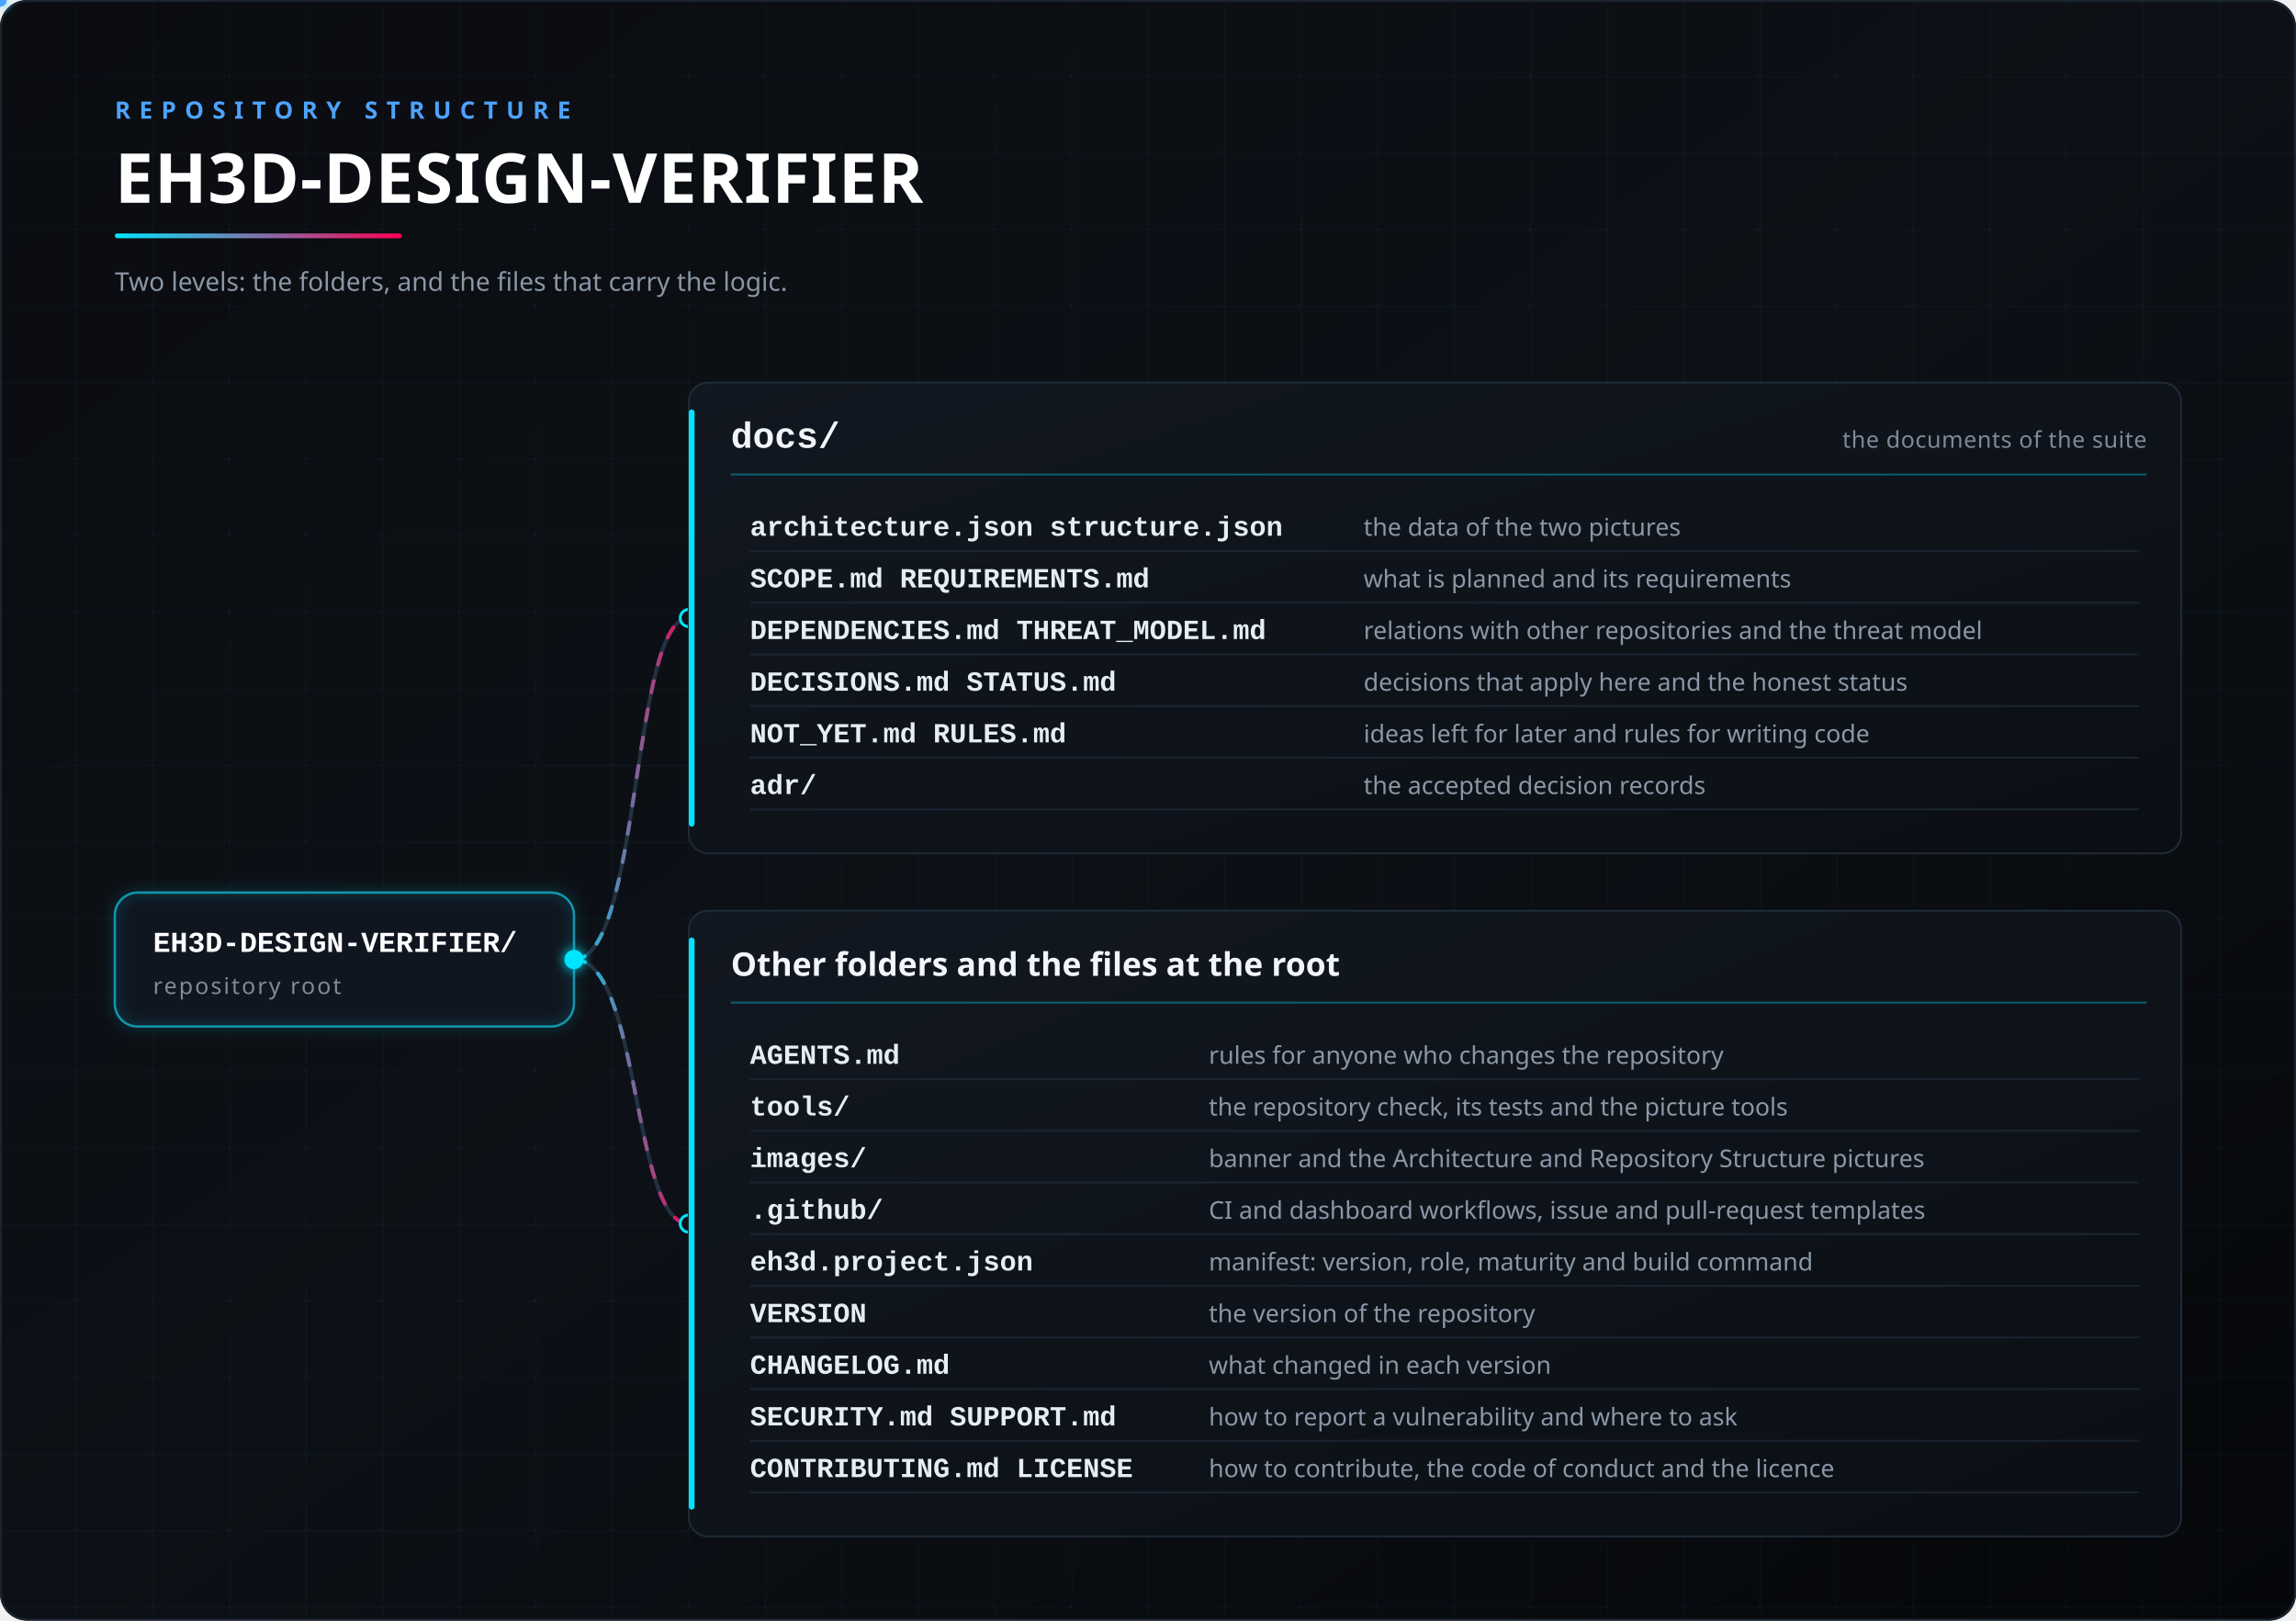
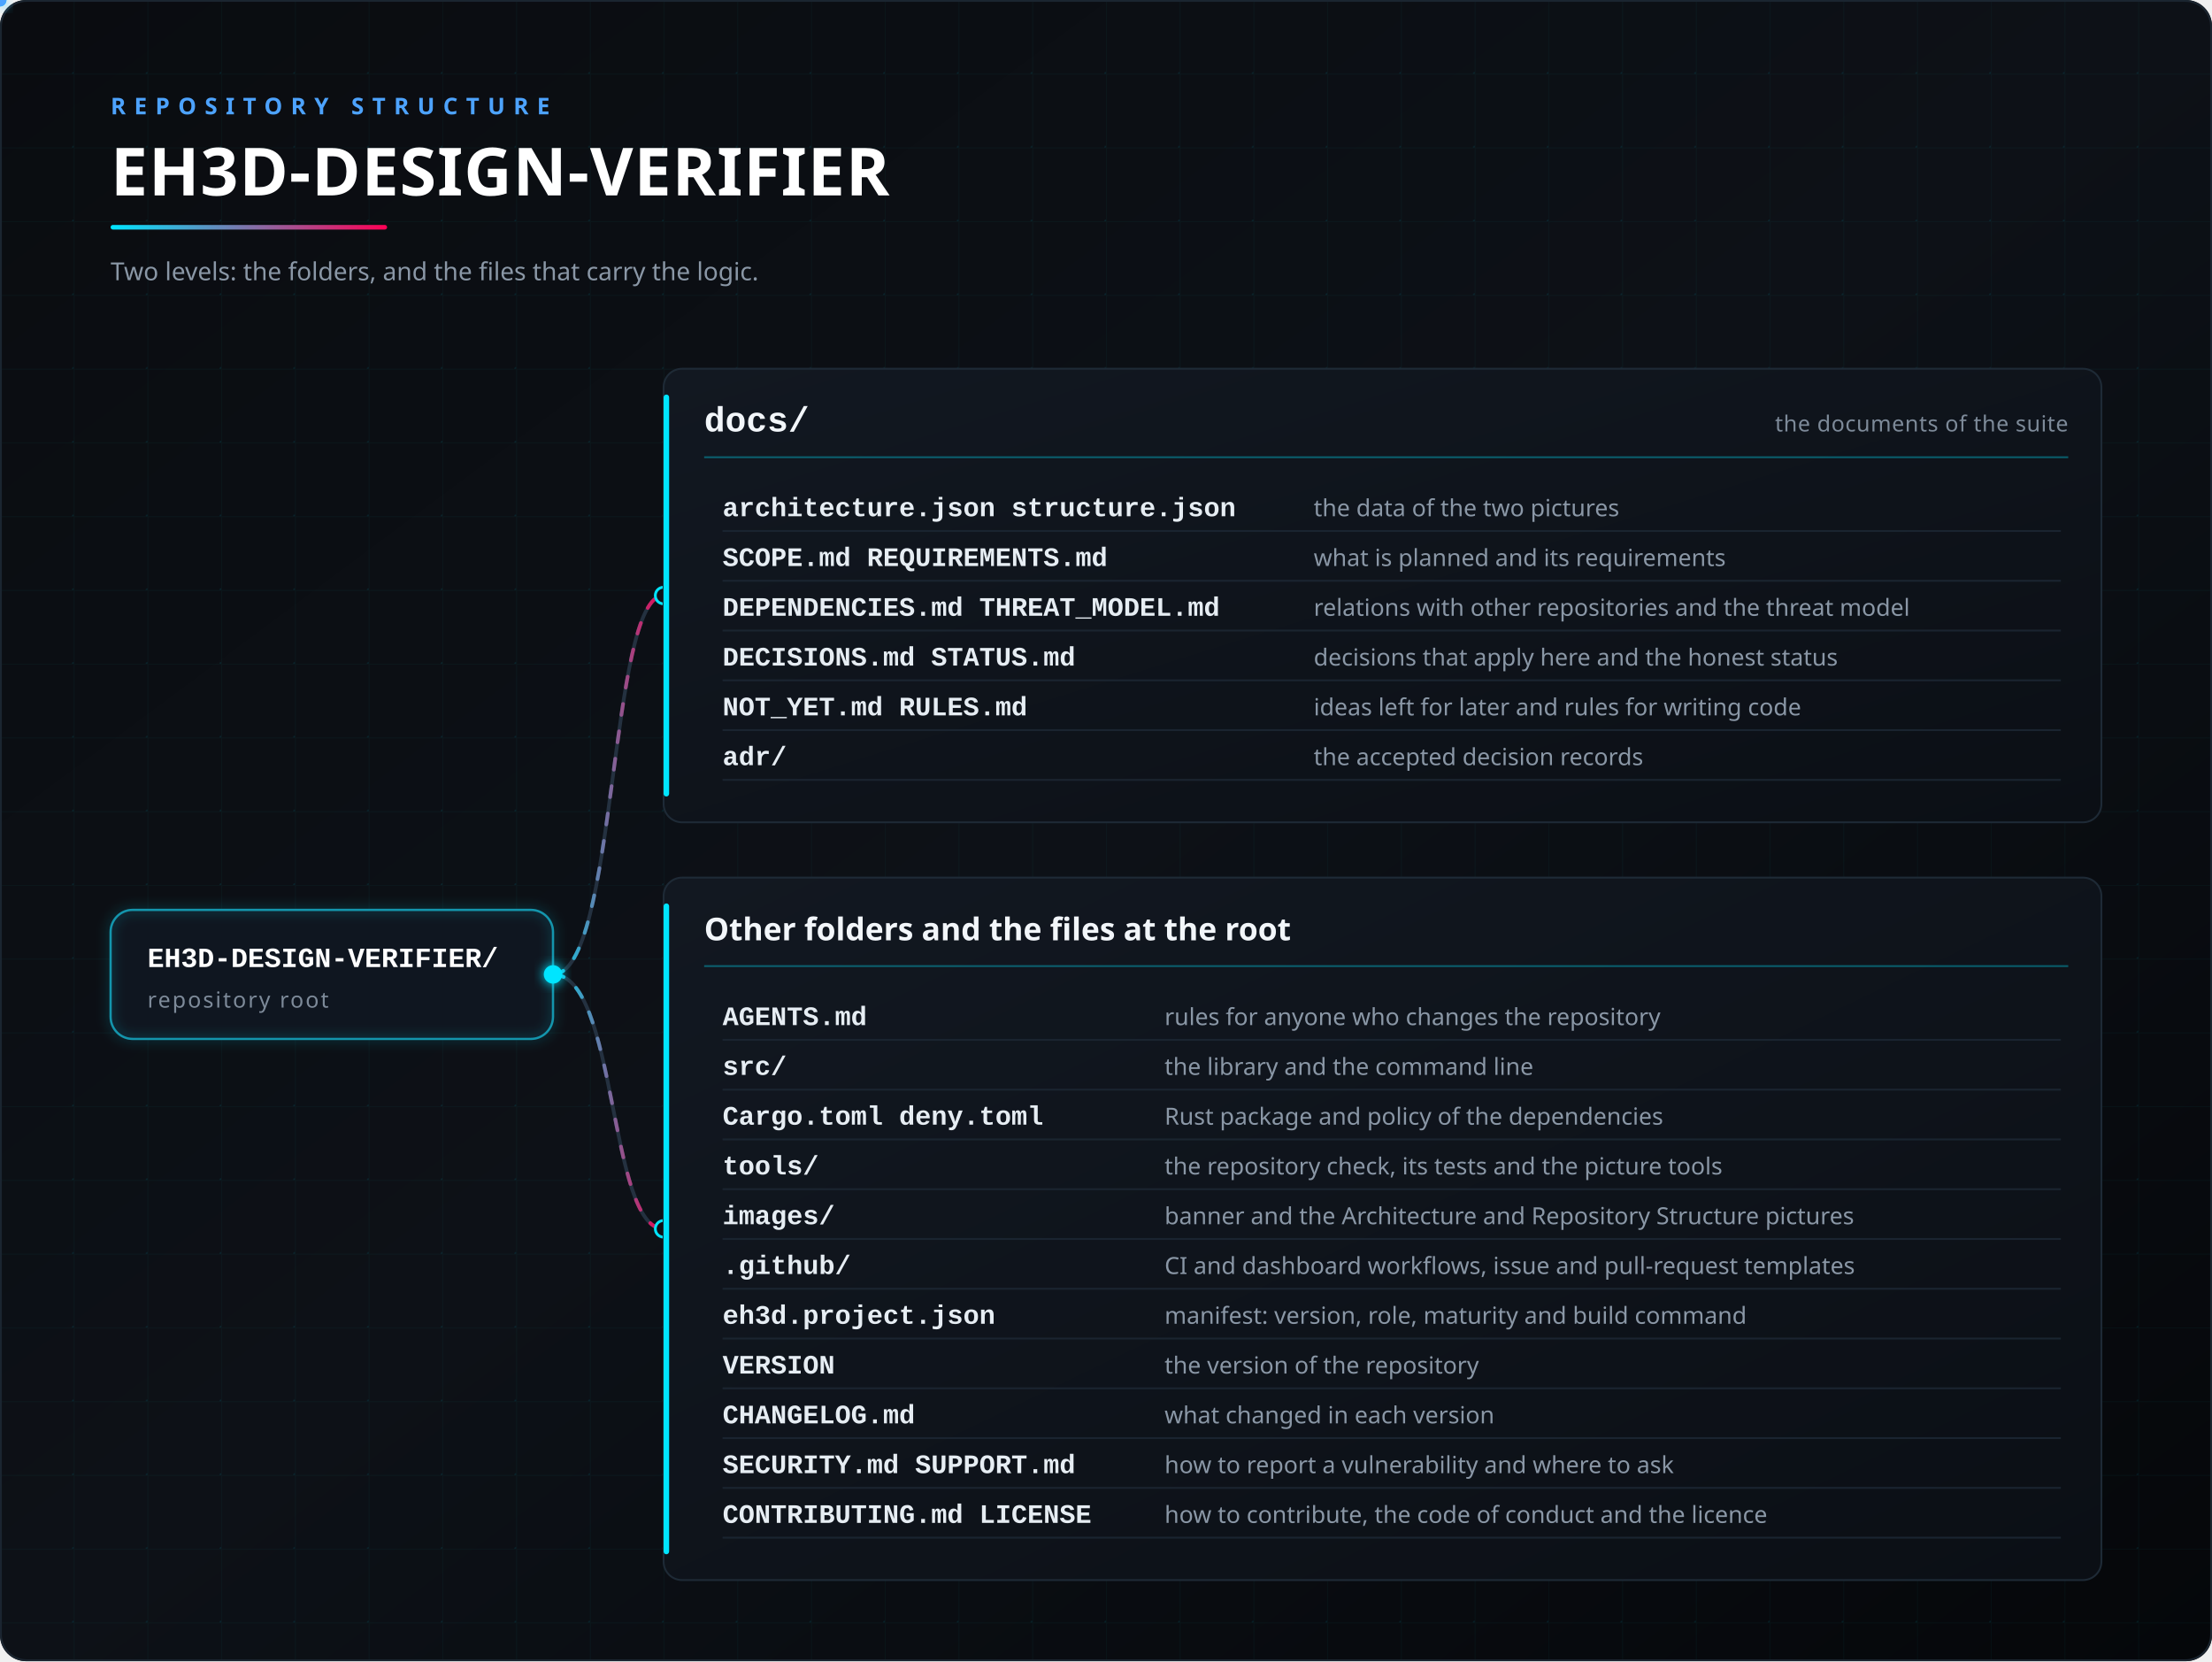
- <svg xmlns="http://www.w3.org/2000/svg" viewBox="0 0 1200 847" width="100%" role="img" aria-labelledby="t d">
+ <svg xmlns="http://www.w3.org/2000/svg" viewBox="0 0 1200 901" width="100%" role="img" aria-labelledby="t d">
  <defs>
    <linearGradient id="bg" x1="0" y1="0" x2="1" y2="1">
      <stop offset="0" stop-color="#0A0C10" />
      <stop offset="0.5" stop-color="#0D1117" />
      <stop offset="1" stop-color="#05070A" />
    </linearGradient>
    <linearGradient id="card" x1="0" y1="0" x2="1" y2="1">
      <stop offset="0" stop-color="#121821" />
      <stop offset="1" stop-color="#0B0F15" />
    </linearGradient>
    <linearGradient id="line" x1="0" y1="0" x2="1" y2="0">
      <stop offset="0" stop-color="#00E5FF" />
      <stop offset="1" stop-color="#FF0055" />
    </linearGradient>
    <filter id="glow" x="-50%" y="-50%" width="200%" height="200%">
      <feGaussianBlur stdDeviation="3" result="b" />
      <feMerge>
        <feMergeNode in="b" />
        <feMergeNode in="SourceGraphic" />
      </feMerge>
    </filter>
    <pattern id="grid" width="40" height="40" patternUnits="userSpaceOnUse">
      <path d="M40 0H0V40" fill="none" stroke="#00E5FF" stroke-opacity="0.035" />
      <circle cx="40" cy="40" r="1" fill="#00E5FF" fill-opacity="0.09" />
    </pattern>
  </defs>
-   <rect width="1200" height="847" rx="14" fill="url(#bg)" />
-   <rect width="1200" height="847" rx="14" fill="url(#grid)" />
-   <rect x="0.5" y="0.5" width="1199" height="846" rx="14" fill="none" stroke="#1B2530" />
+   <rect width="1200" height="901" rx="14" fill="url(#bg)" />
+   <rect width="1200" height="901" rx="14" fill="url(#grid)" />
+   <rect x="0.5" y="0.5" width="1199" height="900" rx="14" fill="none" stroke="#1B2530" />
  <text x="60" y="62" font-family="'Segoe UI','Noto Sans','Noto Sans CJK SC','Microsoft YaHei','Yu Gothic','Helvetica Neue',Helvetica,Arial,sans-serif" font-size="12.5" font-weight="600" fill="#4DA3FF" text-anchor="start" letter-spacing="4.5">REPOSITORY STRUCTURE</text>
  <text x="60" y="106" font-family="'Segoe UI','Noto Sans','Noto Sans CJK SC','Microsoft YaHei','Yu Gothic','Helvetica Neue',Helvetica,Arial,sans-serif" font-size="36" font-weight="700" fill="#FFFFFF" text-anchor="start" letter-spacing="0.5">EH3D-DESIGN-VERIFIER</text>
  <rect x="60" y="122" width="150" height="2.5" rx="1.25" fill="url(#line)">
    <animate attributeName="width" values="40;150;150" keyTimes="0;0.4;1" dur="3s" repeatCount="indefinite" />
  </rect>
  <text x="60" y="152" font-family="'Segoe UI','Noto Sans','Noto Sans CJK SC','Microsoft YaHei','Yu Gothic','Helvetica Neue',Helvetica,Arial,sans-serif" font-size="13.5" font-weight="400" fill="#8A97A6" text-anchor="start">Two levels: the folders, and the files that carry the logic.</text>
-   <path id="c0" d="M300,501.5 C335,501.5 330,323 360,323" fill="none" stroke="#243140" stroke-width="2" />
-   <path d="M300,501.5 C335,501.5 330,323 360,323" fill="none" stroke="url(#line)" stroke-width="2" stroke-linecap="round" stroke-dasharray="6 9" opacity="0.9">
+   <path id="c0" d="M300,528.5 C335,528.5 330,323 360,323" fill="none" stroke="#243140" stroke-width="2" />
+   <path d="M300,528.5 C335,528.5 330,323 360,323" fill="none" stroke="url(#line)" stroke-width="2" stroke-linecap="round" stroke-dasharray="6 9" opacity="0.9">
    <animate attributeName="stroke-dashoffset" from="0" to="-30" dur="1.6s" repeatCount="indefinite" />
  </path>
  <circle cx="360" cy="323" r="4.5" fill="#0D1117" stroke="#00E5FF" stroke-width="1.5" />
-   <path id="c1" d="M300,501.5 C335,501.5 330,639.5 360,639.5" fill="none" stroke="#243140" stroke-width="2" />
-   <path d="M300,501.5 C335,501.5 330,639.5 360,639.5" fill="none" stroke="url(#line)" stroke-width="2" stroke-linecap="round" stroke-dasharray="6 9" opacity="0.9">
+   <path id="c1" d="M300,528.5 C335,528.5 330,666.5 360,666.5" fill="none" stroke="#243140" stroke-width="2" />
+   <path d="M300,528.5 C335,528.5 330,666.5 360,666.5" fill="none" stroke="url(#line)" stroke-width="2" stroke-linecap="round" stroke-dasharray="6 9" opacity="0.9">
    <animate attributeName="stroke-dashoffset" from="0" to="-30" dur="1.6s" repeatCount="indefinite" />
  </path>
-   <circle cx="360" cy="639.5" r="4.5" fill="#0D1117" stroke="#00E5FF" stroke-width="1.5" />
+   <circle cx="360" cy="666.5" r="4.5" fill="#0D1117" stroke="#00E5FF" stroke-width="1.5" />
  <circle r="3.5" fill="#00E5FF" filter="url(#glow)">
    <animateMotion dur="3.4s" repeatCount="indefinite">
      <mpath href="#c0" />
    </animateMotion>
  </circle>
  <circle r="3.5" fill="#4DA3FF" filter="url(#glow)">
    <animateMotion dur="4.2s" repeatCount="indefinite">
      <mpath href="#c1" />
    </animateMotion>
  </circle>
-   <rect x="60" y="466.5" width="240" height="70" rx="12" fill="#0F1620" stroke="#2A3A4C" stroke-width="1.2" />
-   <rect x="60" y="466.5" width="240" height="70" rx="12" fill="none" stroke="#00E5FF" stroke-opacity="0.5" stroke-width="1.2" filter="url(#glow)">
+   <rect x="60" y="493.5" width="240" height="70" rx="12" fill="#0F1620" stroke="#2A3A4C" stroke-width="1.2" />
+   <rect x="60" y="493.5" width="240" height="70" rx="12" fill="none" stroke="#00E5FF" stroke-opacity="0.5" stroke-width="1.2" filter="url(#glow)">
    <animate attributeName="stroke-opacity" values="0.15;0.6;0.15" dur="3.6s" repeatCount="indefinite" />
  </rect>
-   <text x="80" y="497.5" font-family="'JetBrains Mono','Cascadia Code','SFMono-Regular',Consolas,'Liberation Mono',monospace" font-size="15.1" font-weight="700" fill="#FFFFFF" text-anchor="start">EH3D-DESIGN-VERIFIER/</text>
-   <text x="80" y="519.5" font-family="'Segoe UI','Noto Sans','Noto Sans CJK SC','Microsoft YaHei','Yu Gothic','Helvetica Neue',Helvetica,Arial,sans-serif" font-size="12" font-weight="400" fill="#7D8A99" text-anchor="start" letter-spacing="1">repository root</text>
-   <circle cx="300" cy="501.5" r="5" fill="#00E5FF" filter="url(#glow)" />
+   <text x="80" y="524.5" font-family="'JetBrains Mono','Cascadia Code','SFMono-Regular',Consolas,'Liberation Mono',monospace" font-size="15.1" font-weight="700" fill="#FFFFFF" text-anchor="start">EH3D-DESIGN-VERIFIER/</text>
+   <text x="80" y="546.5" font-family="'Segoe UI','Noto Sans','Noto Sans CJK SC','Microsoft YaHei','Yu Gothic','Helvetica Neue',Helvetica,Arial,sans-serif" font-size="12" font-weight="400" fill="#7D8A99" text-anchor="start" letter-spacing="1">repository root</text>
+   <circle cx="300" cy="528.5" r="5" fill="#00E5FF" filter="url(#glow)" />
  <rect x="360" y="200" width="780" height="246" rx="10" fill="url(#card)" stroke="#1E2A36" stroke-width="1" />
  <rect x="360" y="214" width="3" height="218" rx="1.5" fill="#00E5FF">
    <animate attributeName="opacity" values="0.55;1;0.55" dur="4s" begin="0s" repeatCount="indefinite" />
  </rect>
  <text x="382" y="234" font-family="'JetBrains Mono','Cascadia Code','SFMono-Regular',Consolas,'Liberation Mono',monospace" font-size="19" font-weight="700" fill="#F2F6FA" text-anchor="start">docs/</text>
  <text x="1122" y="234" font-family="'Segoe UI','Noto Sans','Noto Sans CJK SC','Microsoft YaHei','Yu Gothic','Helvetica Neue',Helvetica,Arial,sans-serif" font-size="12" font-weight="400" fill="#7D8A99" text-anchor="end" letter-spacing="0.3">the documents of the suite</text>
  <line x1="382" y1="248" x2="1122" y2="248" stroke="#00E5FF" stroke-opacity="0.35" stroke-width="1" />
  <text x="392" y="280" font-family="'JetBrains Mono','Cascadia Code','SFMono-Regular',Consolas,'Liberation Mono',monospace" font-size="14.5" font-weight="600" fill="#E6EDF3" text-anchor="start">architecture.json  structure.json</text>
  <text x="712.67" y="280" font-family="'Segoe UI','Noto Sans','Noto Sans CJK SC','Microsoft YaHei','Yu Gothic','Helvetica Neue',Helvetica,Arial,sans-serif" font-size="12.8" font-weight="400" fill="#8A97A6" text-anchor="start">the data of the two pictures</text>
  <line x1="392" y1="288" x2="1118" y2="288" stroke="#1A2430" stroke-width="1" />
  <text x="392" y="307" font-family="'JetBrains Mono','Cascadia Code','SFMono-Regular',Consolas,'Liberation Mono',monospace" font-size="14.5" font-weight="600" fill="#E6EDF3" text-anchor="start">SCOPE.md  REQUIREMENTS.md</text>
  <text x="712.67" y="307" font-family="'Segoe UI','Noto Sans','Noto Sans CJK SC','Microsoft YaHei','Yu Gothic','Helvetica Neue',Helvetica,Arial,sans-serif" font-size="12.8" font-weight="400" fill="#8A97A6" text-anchor="start">what is planned and its requirements</text>
  <line x1="392" y1="315" x2="1118" y2="315" stroke="#1A2430" stroke-width="1" />
  <text x="392" y="334" font-family="'JetBrains Mono','Cascadia Code','SFMono-Regular',Consolas,'Liberation Mono',monospace" font-size="14.5" font-weight="600" fill="#E6EDF3" text-anchor="start">DEPENDENCIES.md  THREAT_MODEL.md</text>
  <text x="712.67" y="334" font-family="'Segoe UI','Noto Sans','Noto Sans CJK SC','Microsoft YaHei','Yu Gothic','Helvetica Neue',Helvetica,Arial,sans-serif" font-size="12.8" font-weight="400" fill="#8A97A6" text-anchor="start">relations with other repositories and the threat model</text>
  <line x1="392" y1="342" x2="1118" y2="342" stroke="#1A2430" stroke-width="1" />
  <text x="392" y="361" font-family="'JetBrains Mono','Cascadia Code','SFMono-Regular',Consolas,'Liberation Mono',monospace" font-size="14.5" font-weight="600" fill="#E6EDF3" text-anchor="start">DECISIONS.md  STATUS.md</text>
  <text x="712.67" y="361" font-family="'Segoe UI','Noto Sans','Noto Sans CJK SC','Microsoft YaHei','Yu Gothic','Helvetica Neue',Helvetica,Arial,sans-serif" font-size="12.8" font-weight="400" fill="#8A97A6" text-anchor="start">decisions that apply here and the honest status</text>
  <line x1="392" y1="369" x2="1118" y2="369" stroke="#1A2430" stroke-width="1" />
  <text x="392" y="388" font-family="'JetBrains Mono','Cascadia Code','SFMono-Regular',Consolas,'Liberation Mono',monospace" font-size="14.5" font-weight="600" fill="#E6EDF3" text-anchor="start">NOT_YET.md  RULES.md</text>
  <text x="712.67" y="388" font-family="'Segoe UI','Noto Sans','Noto Sans CJK SC','Microsoft YaHei','Yu Gothic','Helvetica Neue',Helvetica,Arial,sans-serif" font-size="12.8" font-weight="400" fill="#8A97A6" text-anchor="start">ideas left for later and rules for writing code</text>
  <line x1="392" y1="396" x2="1118" y2="396" stroke="#1A2430" stroke-width="1" />
  <text x="392" y="415" font-family="'JetBrains Mono','Cascadia Code','SFMono-Regular',Consolas,'Liberation Mono',monospace" font-size="14.5" font-weight="600" fill="#E6EDF3" text-anchor="start">adr/</text>
  <text x="712.67" y="415" font-family="'Segoe UI','Noto Sans','Noto Sans CJK SC','Microsoft YaHei','Yu Gothic','Helvetica Neue',Helvetica,Arial,sans-serif" font-size="12.8" font-weight="400" fill="#8A97A6" text-anchor="start">the accepted decision records</text>
  <line x1="392" y1="423" x2="1118" y2="423" stroke="#1A2430" stroke-width="1" />
-   <rect x="360" y="476" width="780" height="327" rx="10" fill="url(#card)" stroke="#1E2A36" stroke-width="1" />
-   <rect x="360" y="490" width="3" height="299" rx="1.5" fill="#00E5FF">
+   <rect x="360" y="476" width="780" height="381" rx="10" fill="url(#card)" stroke="#1E2A36" stroke-width="1" />
+   <rect x="360" y="490" width="3" height="353" rx="1.5" fill="#00E5FF">
    <animate attributeName="opacity" values="0.55;1;0.55" dur="4s" begin="0.6s" repeatCount="indefinite" />
  </rect>
  <text x="382" y="510" font-family="'Segoe UI','Noto Sans','Noto Sans CJK SC','Microsoft YaHei','Yu Gothic','Helvetica Neue',Helvetica,Arial,sans-serif" font-size="17" font-weight="700" fill="#F2F6FA" text-anchor="start">Other folders and the files at the root</text>
  <line x1="382" y1="524" x2="1122" y2="524" stroke="#00E5FF" stroke-opacity="0.35" stroke-width="1" />
  <text x="392" y="556" font-family="'JetBrains Mono','Cascadia Code','SFMono-Regular',Consolas,'Liberation Mono',monospace" font-size="14.5" font-weight="600" fill="#E6EDF3" text-anchor="start">AGENTS.md</text>
  <text x="631.76" y="556" font-family="'Segoe UI','Noto Sans','Noto Sans CJK SC','Microsoft YaHei','Yu Gothic','Helvetica Neue',Helvetica,Arial,sans-serif" font-size="12.8" font-weight="400" fill="#8A97A6" text-anchor="start">rules for anyone who changes the repository</text>
  <line x1="392" y1="564" x2="1118" y2="564" stroke="#1A2430" stroke-width="1" />
-   <text x="392" y="583" font-family="'JetBrains Mono','Cascadia Code','SFMono-Regular',Consolas,'Liberation Mono',monospace" font-size="14.5" font-weight="600" fill="#E6EDF3" text-anchor="start">tools/</text>
-   <text x="631.76" y="583" font-family="'Segoe UI','Noto Sans','Noto Sans CJK SC','Microsoft YaHei','Yu Gothic','Helvetica Neue',Helvetica,Arial,sans-serif" font-size="12.8" font-weight="400" fill="#8A97A6" text-anchor="start">the repository check, its tests and the picture tools</text>
+   <text x="392" y="583" font-family="'JetBrains Mono','Cascadia Code','SFMono-Regular',Consolas,'Liberation Mono',monospace" font-size="14.5" font-weight="600" fill="#E6EDF3" text-anchor="start">src/</text>
+   <text x="631.76" y="583" font-family="'Segoe UI','Noto Sans','Noto Sans CJK SC','Microsoft YaHei','Yu Gothic','Helvetica Neue',Helvetica,Arial,sans-serif" font-size="12.8" font-weight="400" fill="#8A97A6" text-anchor="start">the library and the command line</text>
  <line x1="392" y1="591" x2="1118" y2="591" stroke="#1A2430" stroke-width="1" />
-   <text x="392" y="610" font-family="'JetBrains Mono','Cascadia Code','SFMono-Regular',Consolas,'Liberation Mono',monospace" font-size="14.5" font-weight="600" fill="#E6EDF3" text-anchor="start">images/</text>
-   <text x="631.76" y="610" font-family="'Segoe UI','Noto Sans','Noto Sans CJK SC','Microsoft YaHei','Yu Gothic','Helvetica Neue',Helvetica,Arial,sans-serif" font-size="12.8" font-weight="400" fill="#8A97A6" text-anchor="start">banner and the Architecture and Repository Structure pictures</text>
+   <text x="392" y="610" font-family="'JetBrains Mono','Cascadia Code','SFMono-Regular',Consolas,'Liberation Mono',monospace" font-size="14.5" font-weight="600" fill="#E6EDF3" text-anchor="start">Cargo.toml  deny.toml</text>
+   <text x="631.76" y="610" font-family="'Segoe UI','Noto Sans','Noto Sans CJK SC','Microsoft YaHei','Yu Gothic','Helvetica Neue',Helvetica,Arial,sans-serif" font-size="12.8" font-weight="400" fill="#8A97A6" text-anchor="start">Rust package and policy of the dependencies</text>
  <line x1="392" y1="618" x2="1118" y2="618" stroke="#1A2430" stroke-width="1" />
-   <text x="392" y="637" font-family="'JetBrains Mono','Cascadia Code','SFMono-Regular',Consolas,'Liberation Mono',monospace" font-size="14.5" font-weight="600" fill="#E6EDF3" text-anchor="start">.github/</text>
-   <text x="631.76" y="637" font-family="'Segoe UI','Noto Sans','Noto Sans CJK SC','Microsoft YaHei','Yu Gothic','Helvetica Neue',Helvetica,Arial,sans-serif" font-size="12.8" font-weight="400" fill="#8A97A6" text-anchor="start">CI and dashboard workflows, issue and pull-request templates</text>
+   <text x="392" y="637" font-family="'JetBrains Mono','Cascadia Code','SFMono-Regular',Consolas,'Liberation Mono',monospace" font-size="14.5" font-weight="600" fill="#E6EDF3" text-anchor="start">tools/</text>
+   <text x="631.76" y="637" font-family="'Segoe UI','Noto Sans','Noto Sans CJK SC','Microsoft YaHei','Yu Gothic','Helvetica Neue',Helvetica,Arial,sans-serif" font-size="12.8" font-weight="400" fill="#8A97A6" text-anchor="start">the repository check, its tests and the picture tools</text>
  <line x1="392" y1="645" x2="1118" y2="645" stroke="#1A2430" stroke-width="1" />
-   <text x="392" y="664" font-family="'JetBrains Mono','Cascadia Code','SFMono-Regular',Consolas,'Liberation Mono',monospace" font-size="14.5" font-weight="600" fill="#E6EDF3" text-anchor="start">eh3d.project.json</text>
-   <text x="631.76" y="664" font-family="'Segoe UI','Noto Sans','Noto Sans CJK SC','Microsoft YaHei','Yu Gothic','Helvetica Neue',Helvetica,Arial,sans-serif" font-size="12.8" font-weight="400" fill="#8A97A6" text-anchor="start">manifest: version, role, maturity and build command</text>
+   <text x="392" y="664" font-family="'JetBrains Mono','Cascadia Code','SFMono-Regular',Consolas,'Liberation Mono',monospace" font-size="14.5" font-weight="600" fill="#E6EDF3" text-anchor="start">images/</text>
+   <text x="631.76" y="664" font-family="'Segoe UI','Noto Sans','Noto Sans CJK SC','Microsoft YaHei','Yu Gothic','Helvetica Neue',Helvetica,Arial,sans-serif" font-size="12.8" font-weight="400" fill="#8A97A6" text-anchor="start">banner and the Architecture and Repository Structure pictures</text>
  <line x1="392" y1="672" x2="1118" y2="672" stroke="#1A2430" stroke-width="1" />
-   <text x="392" y="691" font-family="'JetBrains Mono','Cascadia Code','SFMono-Regular',Consolas,'Liberation Mono',monospace" font-size="14.5" font-weight="600" fill="#E6EDF3" text-anchor="start">VERSION</text>
-   <text x="631.76" y="691" font-family="'Segoe UI','Noto Sans','Noto Sans CJK SC','Microsoft YaHei','Yu Gothic','Helvetica Neue',Helvetica,Arial,sans-serif" font-size="12.8" font-weight="400" fill="#8A97A6" text-anchor="start">the version of the repository</text>
+   <text x="392" y="691" font-family="'JetBrains Mono','Cascadia Code','SFMono-Regular',Consolas,'Liberation Mono',monospace" font-size="14.5" font-weight="600" fill="#E6EDF3" text-anchor="start">.github/</text>
+   <text x="631.76" y="691" font-family="'Segoe UI','Noto Sans','Noto Sans CJK SC','Microsoft YaHei','Yu Gothic','Helvetica Neue',Helvetica,Arial,sans-serif" font-size="12.8" font-weight="400" fill="#8A97A6" text-anchor="start">CI and dashboard workflows, issue and pull-request templates</text>
  <line x1="392" y1="699" x2="1118" y2="699" stroke="#1A2430" stroke-width="1" />
-   <text x="392" y="718" font-family="'JetBrains Mono','Cascadia Code','SFMono-Regular',Consolas,'Liberation Mono',monospace" font-size="14.5" font-weight="600" fill="#E6EDF3" text-anchor="start">CHANGELOG.md</text>
-   <text x="631.76" y="718" font-family="'Segoe UI','Noto Sans','Noto Sans CJK SC','Microsoft YaHei','Yu Gothic','Helvetica Neue',Helvetica,Arial,sans-serif" font-size="12.8" font-weight="400" fill="#8A97A6" text-anchor="start">what changed in each version</text>
+   <text x="392" y="718" font-family="'JetBrains Mono','Cascadia Code','SFMono-Regular',Consolas,'Liberation Mono',monospace" font-size="14.5" font-weight="600" fill="#E6EDF3" text-anchor="start">eh3d.project.json</text>
+   <text x="631.76" y="718" font-family="'Segoe UI','Noto Sans','Noto Sans CJK SC','Microsoft YaHei','Yu Gothic','Helvetica Neue',Helvetica,Arial,sans-serif" font-size="12.8" font-weight="400" fill="#8A97A6" text-anchor="start">manifest: version, role, maturity and build command</text>
  <line x1="392" y1="726" x2="1118" y2="726" stroke="#1A2430" stroke-width="1" />
-   <text x="392" y="745" font-family="'JetBrains Mono','Cascadia Code','SFMono-Regular',Consolas,'Liberation Mono',monospace" font-size="14.5" font-weight="600" fill="#E6EDF3" text-anchor="start">SECURITY.md  SUPPORT.md</text>
-   <text x="631.76" y="745" font-family="'Segoe UI','Noto Sans','Noto Sans CJK SC','Microsoft YaHei','Yu Gothic','Helvetica Neue',Helvetica,Arial,sans-serif" font-size="12.8" font-weight="400" fill="#8A97A6" text-anchor="start">how to report a vulnerability and where to ask</text>
+   <text x="392" y="745" font-family="'JetBrains Mono','Cascadia Code','SFMono-Regular',Consolas,'Liberation Mono',monospace" font-size="14.5" font-weight="600" fill="#E6EDF3" text-anchor="start">VERSION</text>
+   <text x="631.76" y="745" font-family="'Segoe UI','Noto Sans','Noto Sans CJK SC','Microsoft YaHei','Yu Gothic','Helvetica Neue',Helvetica,Arial,sans-serif" font-size="12.8" font-weight="400" fill="#8A97A6" text-anchor="start">the version of the repository</text>
  <line x1="392" y1="753" x2="1118" y2="753" stroke="#1A2430" stroke-width="1" />
-   <text x="392" y="772" font-family="'JetBrains Mono','Cascadia Code','SFMono-Regular',Consolas,'Liberation Mono',monospace" font-size="14.5" font-weight="600" fill="#E6EDF3" text-anchor="start">CONTRIBUTING.md  LICENSE</text>
-   <text x="631.76" y="772" font-family="'Segoe UI','Noto Sans','Noto Sans CJK SC','Microsoft YaHei','Yu Gothic','Helvetica Neue',Helvetica,Arial,sans-serif" font-size="12.8" font-weight="400" fill="#8A97A6" text-anchor="start">how to contribute, the code of conduct and the licence</text>
+   <text x="392" y="772" font-family="'JetBrains Mono','Cascadia Code','SFMono-Regular',Consolas,'Liberation Mono',monospace" font-size="14.5" font-weight="600" fill="#E6EDF3" text-anchor="start">CHANGELOG.md</text>
+   <text x="631.76" y="772" font-family="'Segoe UI','Noto Sans','Noto Sans CJK SC','Microsoft YaHei','Yu Gothic','Helvetica Neue',Helvetica,Arial,sans-serif" font-size="12.8" font-weight="400" fill="#8A97A6" text-anchor="start">what changed in each version</text>
  <line x1="392" y1="780" x2="1118" y2="780" stroke="#1A2430" stroke-width="1" />
+   <text x="392" y="799" font-family="'JetBrains Mono','Cascadia Code','SFMono-Regular',Consolas,'Liberation Mono',monospace" font-size="14.5" font-weight="600" fill="#E6EDF3" text-anchor="start">SECURITY.md  SUPPORT.md</text>
+   <text x="631.76" y="799" font-family="'Segoe UI','Noto Sans','Noto Sans CJK SC','Microsoft YaHei','Yu Gothic','Helvetica Neue',Helvetica,Arial,sans-serif" font-size="12.8" font-weight="400" fill="#8A97A6" text-anchor="start">how to report a vulnerability and where to ask</text>
+   <line x1="392" y1="807" x2="1118" y2="807" stroke="#1A2430" stroke-width="1" />
+   <text x="392" y="826" font-family="'JetBrains Mono','Cascadia Code','SFMono-Regular',Consolas,'Liberation Mono',monospace" font-size="14.5" font-weight="600" fill="#E6EDF3" text-anchor="start">CONTRIBUTING.md  LICENSE</text>
+   <text x="631.76" y="826" font-family="'Segoe UI','Noto Sans','Noto Sans CJK SC','Microsoft YaHei','Yu Gothic','Helvetica Neue',Helvetica,Arial,sans-serif" font-size="12.8" font-weight="400" fill="#8A97A6" text-anchor="start">how to contribute, the code of conduct and the licence</text>
+   <line x1="392" y1="834" x2="1118" y2="834" stroke="#1A2430" stroke-width="1" />
</svg>
